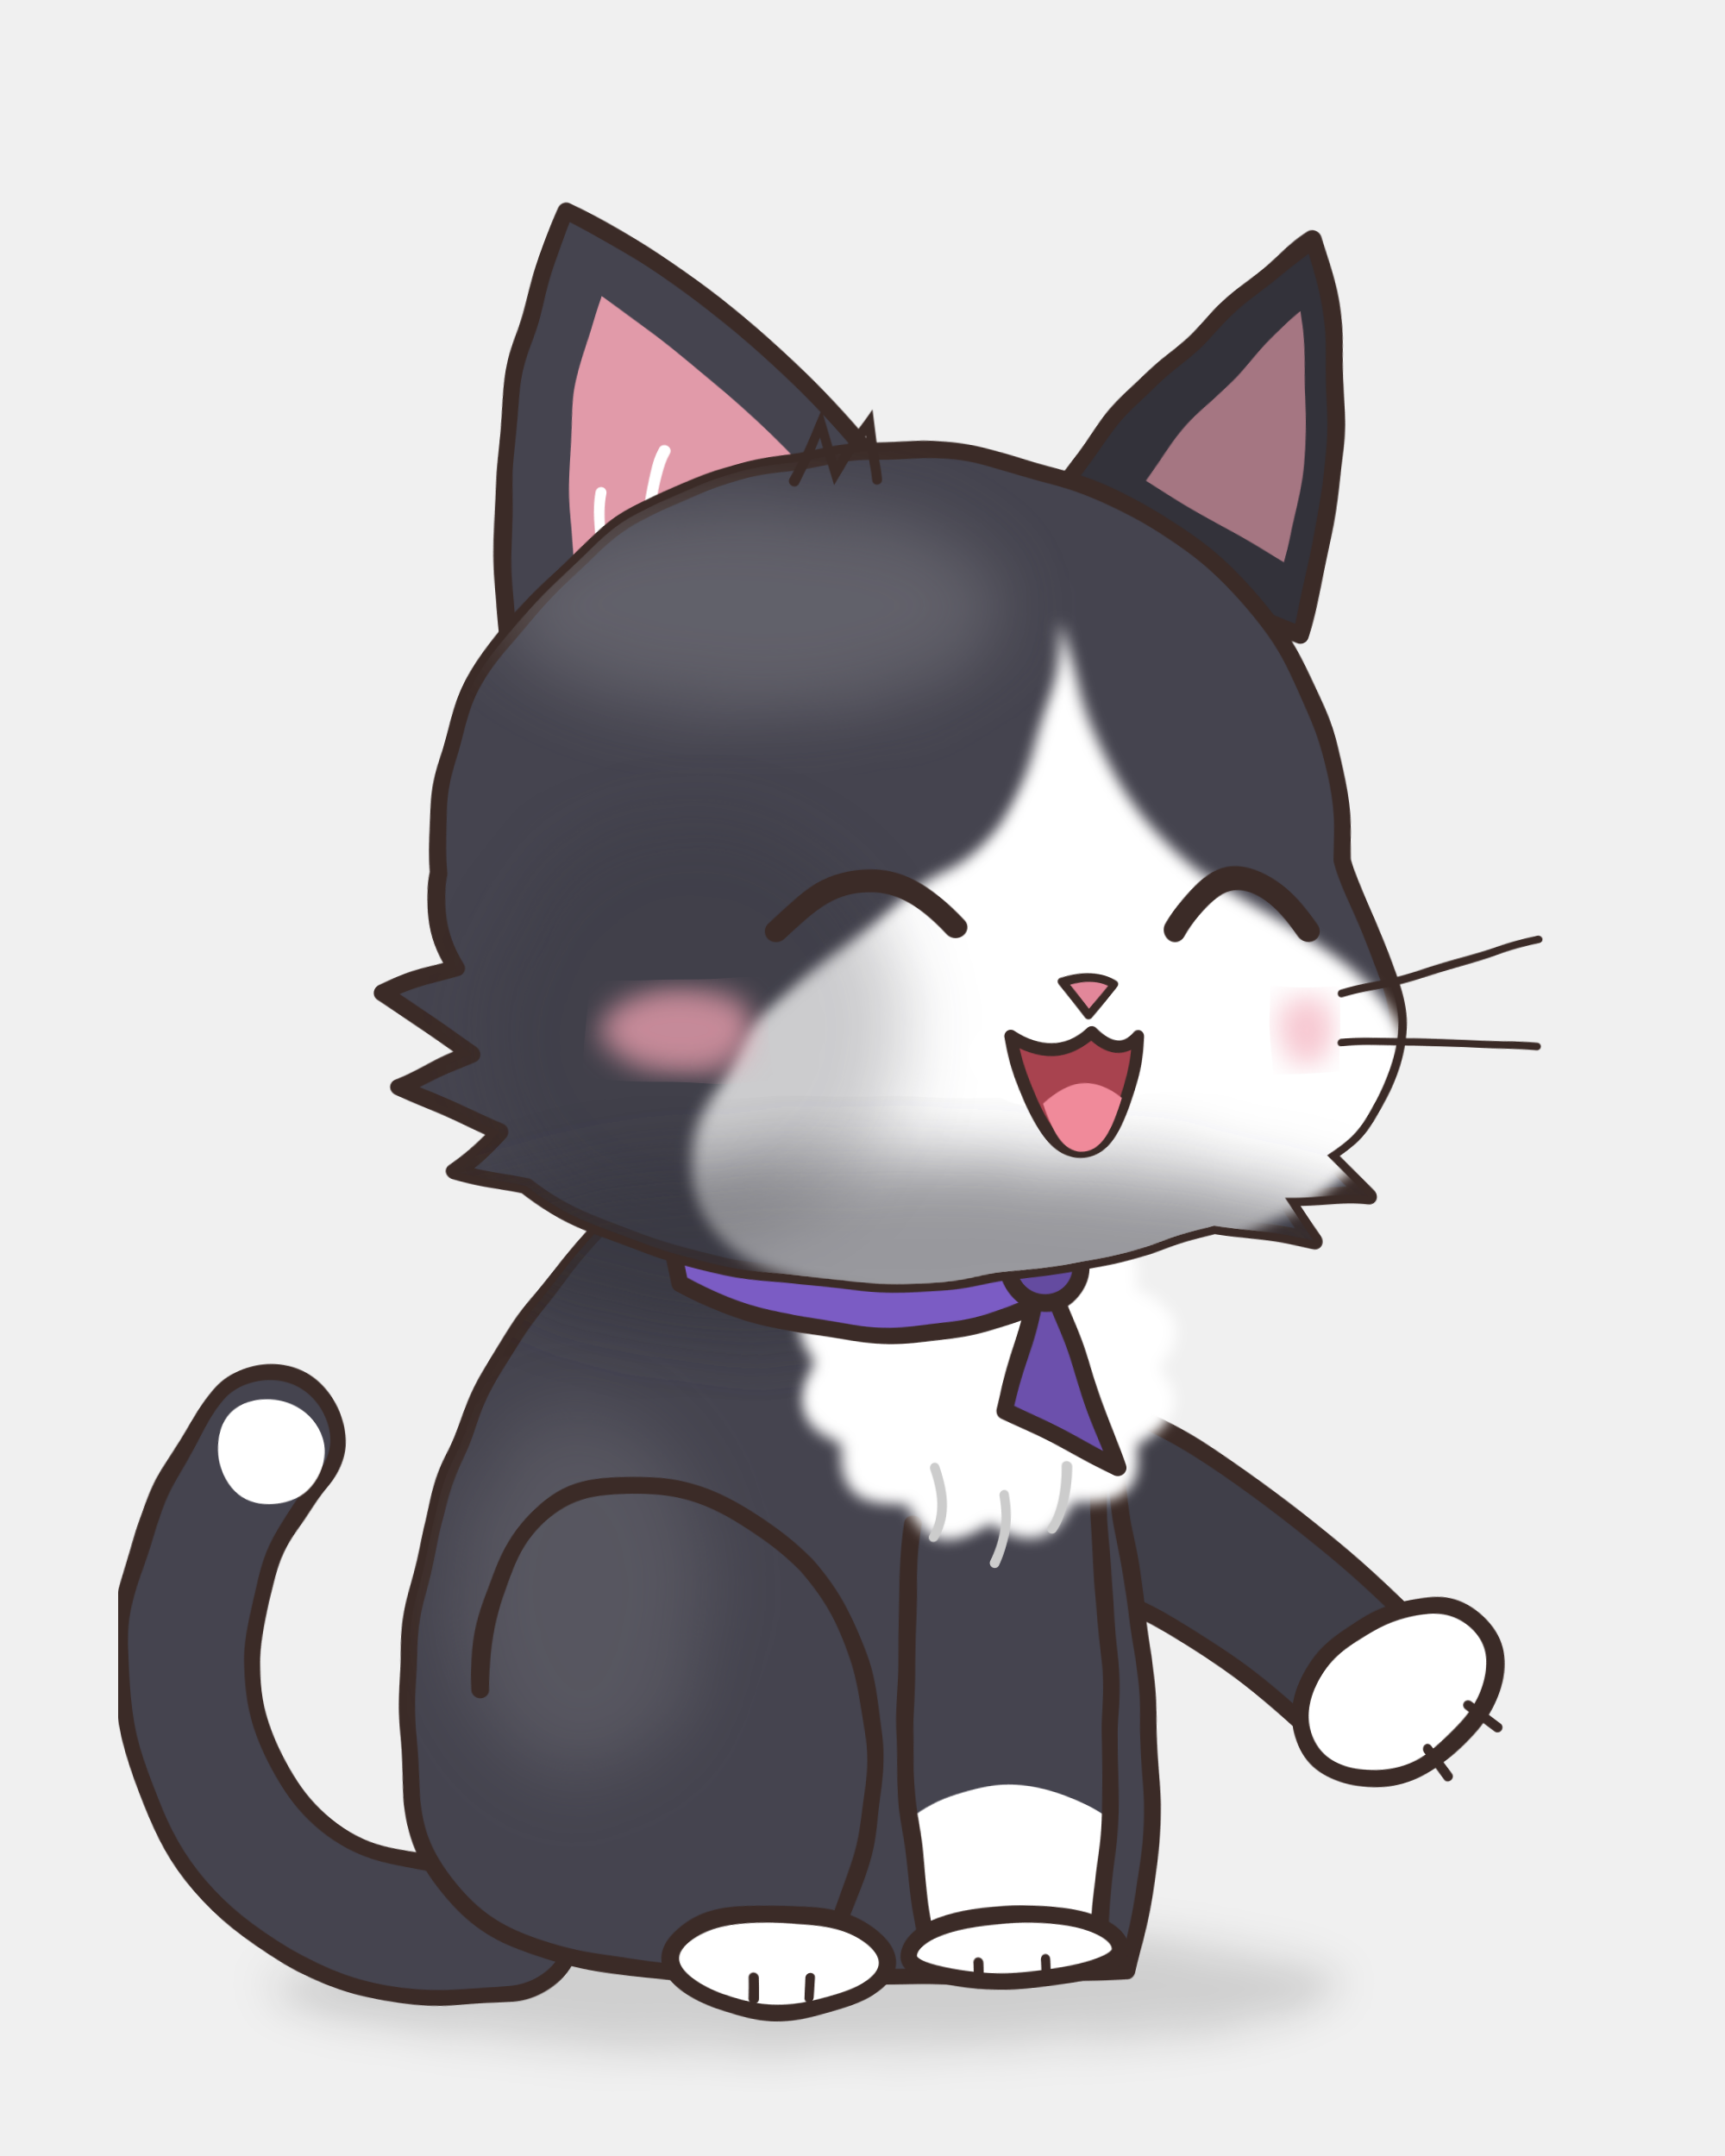
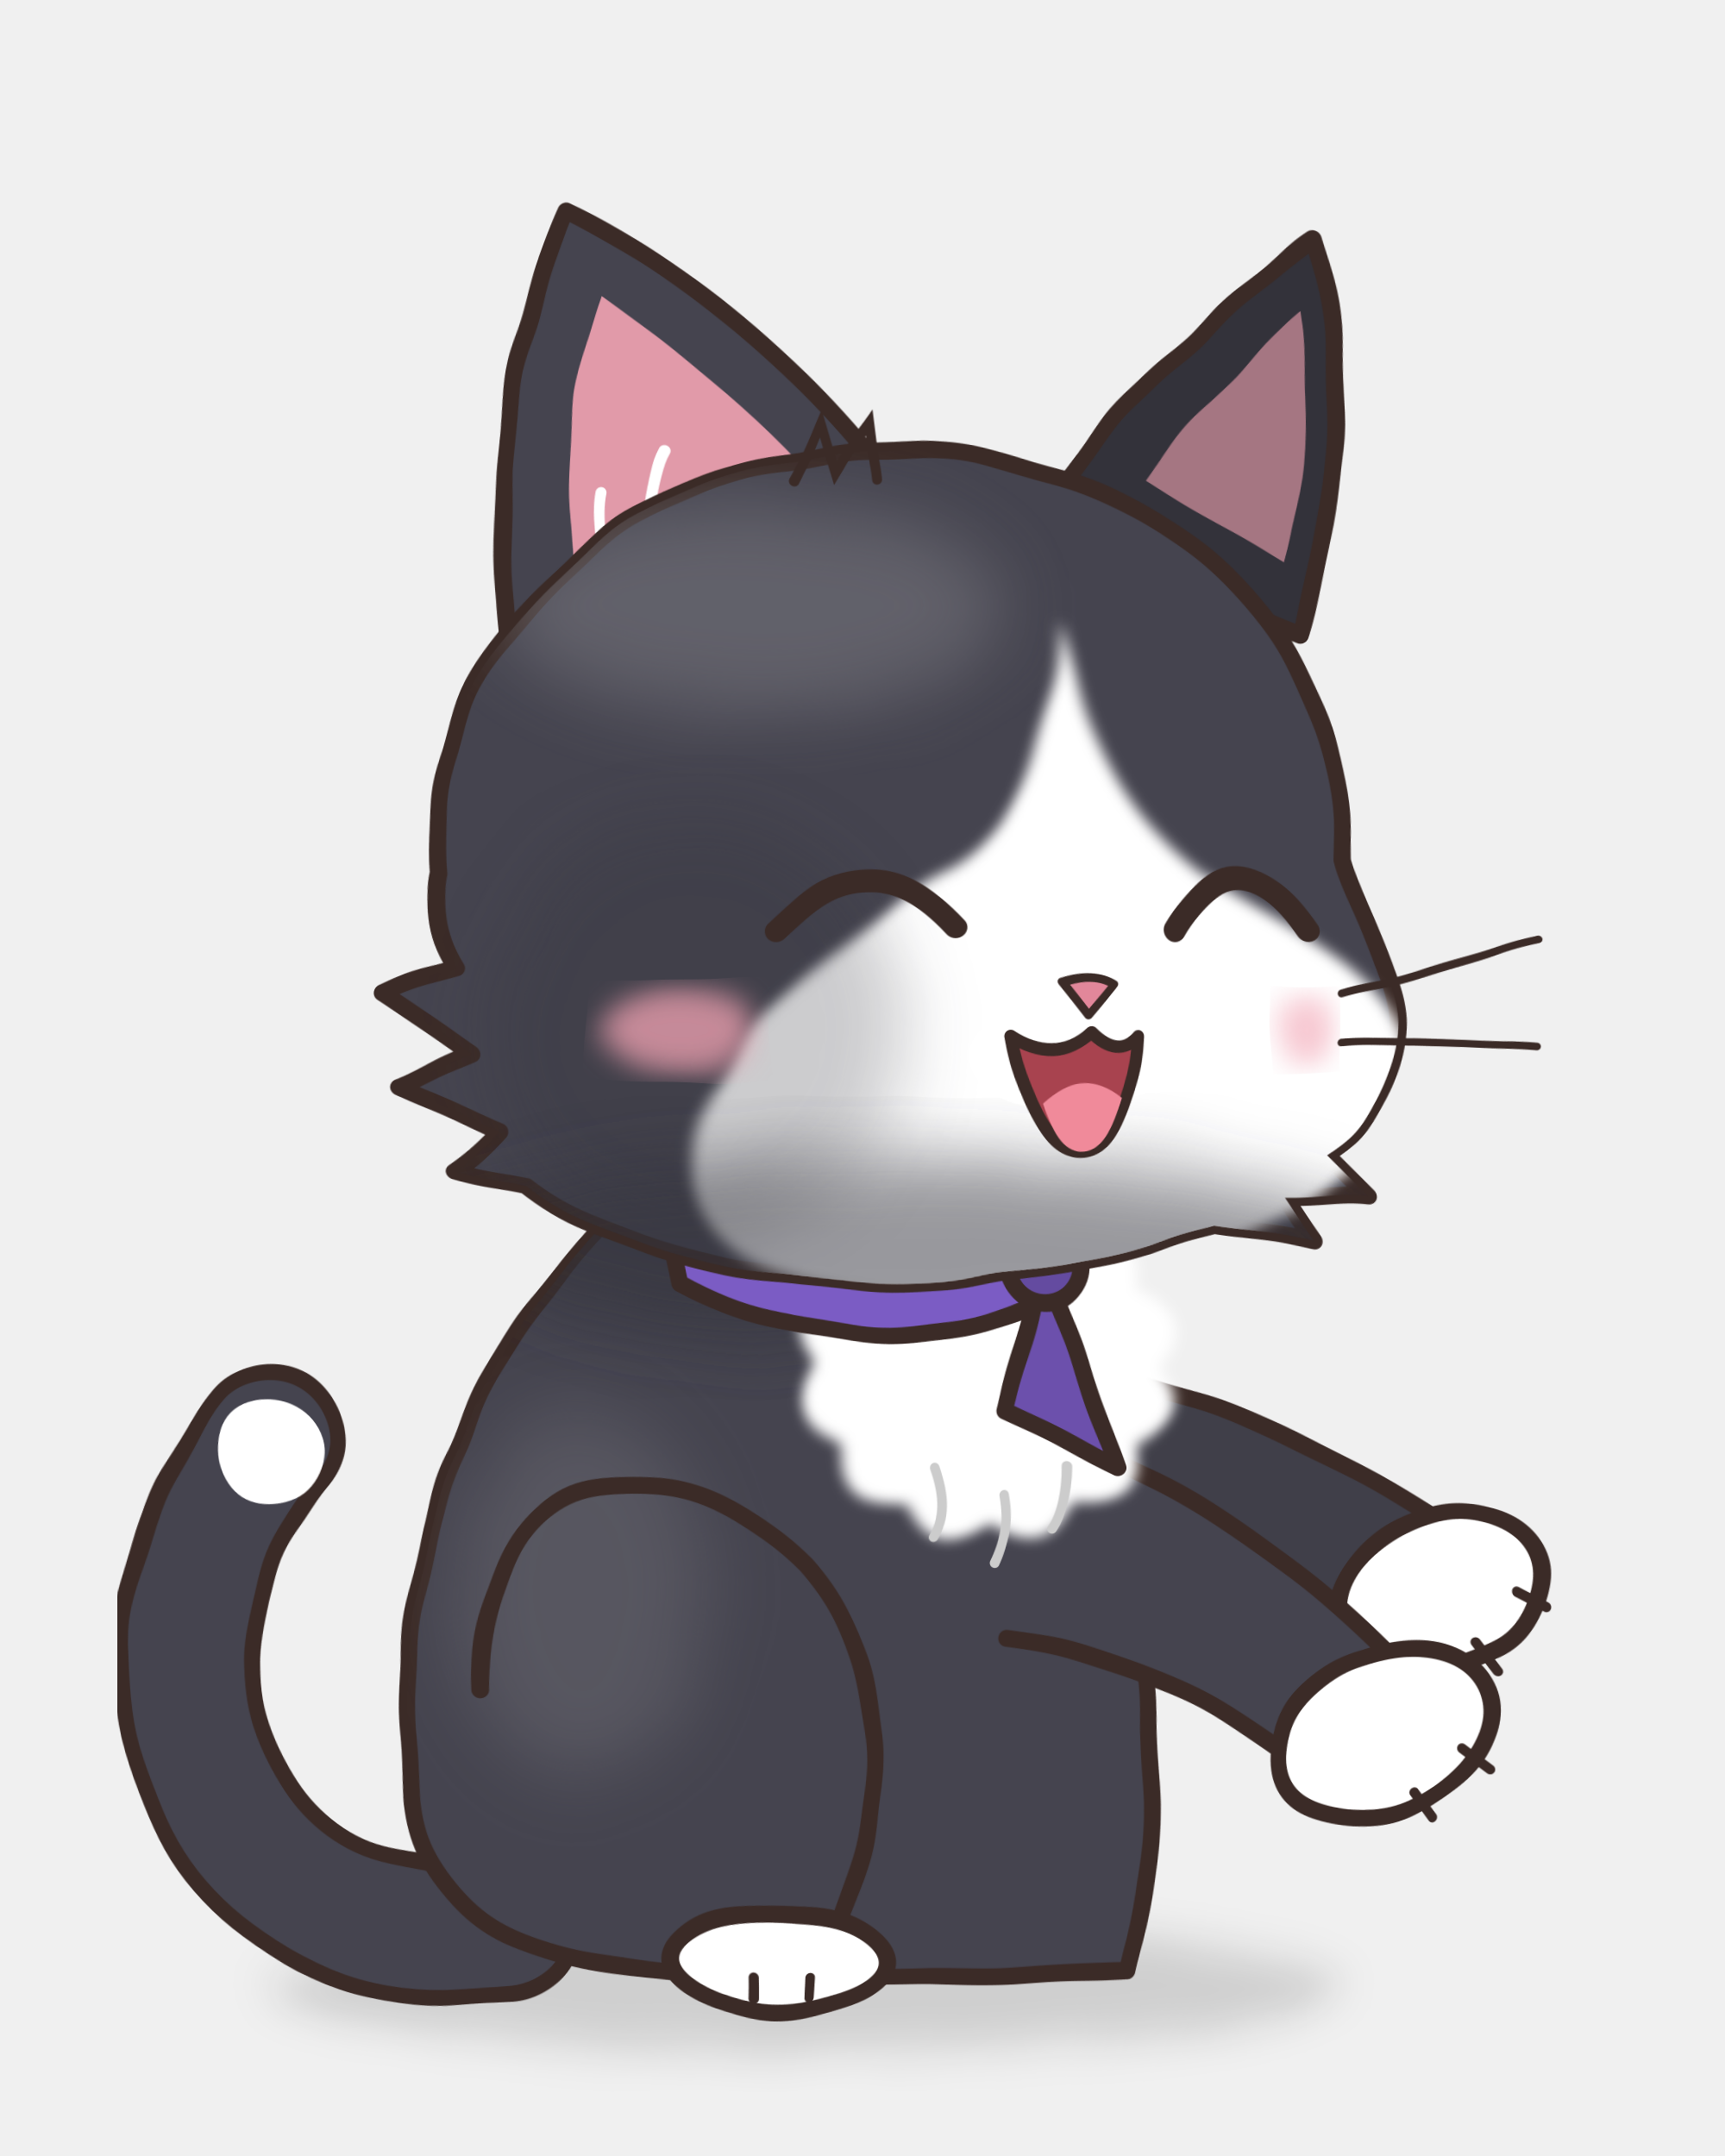
<svg xmlns="http://www.w3.org/2000/svg" viewBox="-104 -252 208 260">
  <defs>
    <filter id="ink" x="-5%" y="-5%" width="110%" height="110%">
      <feTurbulence type="fractalNoise" baseFrequency=".05" numOctaves="2" seed="3" result="n" />
      <feDisplacementMap in="SourceGraphic" in2="n" scale="2.2" />
    </filter>
    <filter id="pencil">
      <feTurbulence type="fractalNoise" baseFrequency="1.1 .35" numOctaves="2" seed="5" />
      <feColorMatrix values="0 0 0 0 .25  0 0 0 0 .2  0 0 0 0 .18  0 0 0 .22 -.02" />
      <feComposite in2="SourceGraphic" operator="in" />
    </filter>
    <filter id="blur1">
      <feGaussianBlur stdDeviation="1" />
    </filter>
    <filter id="blur2">
      <feGaussianBlur stdDeviation="2" />
    </filter>
    <filter id="blur3" x="-30%" y="-30%" width="160%" height="160%">
      <feGaussianBlur stdDeviation="3" />
    </filter>
    <filter id="blur4" x="-30%" y="-30%" width="160%" height="160%">
      <feGaussianBlur stdDeviation="5" />
    </filter>
  </defs>
  <g transform="translate(0 -150) scale(.85) translate(-120 -94)">
    <defs>
      <clipPath id="hslightblackhappy">
        <path d="M60 98 C58 60 90 38 124 38 C160 38 188 60 188 96 C190 104 196 112 196 120 C196 128 192 134 186 138 L192 144 L180 144 L184 150 L170 148 C164 150 144 156 124 156 C102 156 82 150 72 142 L62 140 L68 134 L54 128 L64 123 L52 115 L62 111 C59 106 59 102 60 98 Z" />
      </clipPath>
      <clipPath id="bslightblackhappy">
        <path d="M100 138 C68 150 52 194 56 228 C58 250 80 256 112 254 L158 254 C164 232 160 196 150 158 Z" />
      </clipPath>
    </defs>
    <g filter="url(#ink)">
      <ellipse cx="112" cy="256" rx="76" ry="9" fill="#000" opacity=".14" filter="url(#blur3)" />
      <path d="M70 248 C22 252 14 204 36 178" stroke="#3b2b27" stroke-width="21" fill="none" stroke-linecap="round" />
      <path d="M70 248 C22 252 14 204 36 178" stroke="#45444f" stroke-width="16.5" fill="none" stroke-linecap="round" />
      <circle cx="36" cy="180" r="7.5" fill="#ffffff" />
-       <path d="M136 166 C160 172 182 188 198 204 L186 222 C172 208 156 198 138 196 Z" stroke="#3b2b27" stroke-width="2.4" stroke-linejoin="round" stroke-linecap="round" fill="#403f49" />
-       <ellipse cx="196" cy="214" rx="15" ry="10.5" stroke="#3b2b27" stroke-width="2.4" stroke-linejoin="round" stroke-linecap="round" fill="#ffffff" transform="rotate(-35 196 214)" />
-       <path d="M200 222 l3 4 M206 216 l4 3" stroke="#3b2b27" stroke-width="1.4" fill="none" stroke-linecap="round" />
+       <path d="M136 166 C160 168 184 178 202 190 L192 210 C176 200 158 194 138 196 Z" stroke="#3b2b27" stroke-width="2.4" stroke-linejoin="round" stroke-linecap="round" fill="#403f49" />
+       <ellipse cx="202" cy="200" rx="15" ry="10.5" stroke="#3b2b27" stroke-width="2.4" stroke-linejoin="round" stroke-linecap="round" fill="#ffffff" transform="rotate(-20 202 200)" />
+       <path d="M207 207 l3 4 M213 200 l4 2" stroke="#3b2b27" stroke-width="1.4" fill="none" stroke-linecap="round" />
      <path d="M100 138 C68 150 52 194 56 228 C58 250 80 256 112 254 L158 254 C164 232 160 196 150 158 Z" stroke="#3b2b27" stroke-width="2.4" stroke-linejoin="round" stroke-linecap="round" fill="#45444f" />
      <g clip-path="url(#bslightblackhappy)">
        <ellipse cx="110" cy="150" rx="44" ry="14" fill="#33323a" opacity=".6" filter="url(#blur4)" />
        <ellipse cx="80" cy="200" rx="18" ry="26" fill="#797880" opacity=".35" filter="url(#blur4)" />
      </g>
      <path d="M66 214 C64 182 92 176 112 196 C126 212 124 240 112 252" fill="none" stroke="#3b2b27" stroke-width="2.4" stroke-linejoin="round" stroke-linecap="round" />
      <ellipse cx="108" cy="252" rx="15" ry="7" stroke="#3b2b27" stroke-width="2.4" stroke-linejoin="round" stroke-linecap="round" fill="#ffffff" />
      <path d="M104 254 v3 M112 254 v3" stroke="#3b2b27" stroke-width="1.4" fill="none" stroke-linecap="round" />
-       <path d="M128 176 C125 206 126 234 129 251 L154 251 C155 232 156 202 152 172 Z" fill="#45444f" />
-       <path d="M127 232 C134 226 148 226 155 232 L154 251 L129 251 Z" fill="#ffffff" />
-       <path d="M127 190 C125 210 126 234 129 251" fill="none" stroke="#3b2b27" stroke-width="2.4" stroke-linejoin="round" stroke-linecap="round" />
-       <path d="M152 172 C156 202 155 232 154 251" fill="none" stroke="#3b2b27" stroke-width="2.4" stroke-linejoin="round" stroke-linecap="round" />
-       <path d="M126 251 C126 244 157 244 157 251 C157 256 126 256 126 251 Z" stroke="#3b2b27" stroke-width="2.4" stroke-linejoin="round" stroke-linecap="round" fill="#ffffff" />
-       <path d="M136 252 v3 M146 252 v3" stroke="#3b2b27" stroke-width="1.4" fill="none" stroke-linecap="round" />
+       <path d="M120 170 C148 176 174 190 194 208 L184 226 C166 212 146 206 124 202 Z" fill="#45444f" />
+       <path d="M136 174 C158 180 178 192 194 208" fill="none" stroke="#3b2b27" stroke-width="2.4" stroke-linejoin="round" stroke-linecap="round" />
+       <path d="M184 226 C170 214 154 208 140 206" fill="none" stroke="#3b2b27" stroke-width="2.4" stroke-linejoin="round" stroke-linecap="round" />
+       <ellipse cx="194" cy="220" rx="16" ry="11" stroke="#3b2b27" stroke-width="2.4" stroke-linejoin="round" stroke-linecap="round" fill="#ffffff" transform="rotate(-25 194 220)" />
+       <path d="M198 228 l3 4 M205 222 l4 3" stroke="#3b2b27" stroke-width="1.4" fill="none" stroke-linecap="round" />
      <path d="M162.0 168.0 Q167.9 175.5 158.8 179.0 Q159.9 188.5 150.0 187.1 Q146.0 196.0 138.0 190.0 Q130.0 196.0 126.0 187.1 Q116.1 188.5 117.2 179.0 Q108.1 175.5 114.0 168.0 Q108.1 160.5 117.2 157.0 Q116.1 147.5 126.0 148.9 Q130.0 140.0 138.0 146.0 Q146.0 140.0 150.0 148.9 Q159.9 147.5 158.8 157.0 Q167.9 160.5 162.0 168.0Z" fill="#ffffff" opacity="1" filter="url(#blur1)" />
      <path d="M130 182 q2 6 0 10 M140 186 q1 6 -1 10 M149 182 q0 6 -2 9" stroke="#cccccc" stroke-width="1.4" fill="none" stroke-linecap="round" />
      <path d="M92 144 Q122 160 150 148 L148 158 Q120 170 94 156 Z" stroke="#3b2b27" stroke-width="2.4" stroke-linejoin="round" stroke-linecap="round" fill="#7b5cc4" />
      <path d="M146 154 L156 182 L140 174 Z" stroke="#3b2b27" stroke-width="2.4" stroke-linejoin="round" stroke-linecap="round" fill="#6c50ac" />
      <circle cx="146" cy="154" r="5" stroke="#3b2b27" stroke-width="2.4" stroke-linejoin="round" stroke-linecap="round" fill="#644ba0" />
      <path d="M144 48 C156 32 170 18 184 8 C189 26 188 46 182 64 Z" stroke="#3b2b27" stroke-width="2.4" stroke-linejoin="round" stroke-linecap="round" fill="#33323a" />
      <path d="M160 42 C168 32 176 24 182 18 C184 32 183 44 180 54 Z" fill="#f2a3b3" opacity=".6" />
      <path d="M72 78 C66 54 68 28 78 4 C98 14 116 30 128 48 Z" stroke="#3b2b27" stroke-width="2.4" stroke-linejoin="round" stroke-linecap="round" fill="#45444f" />
      <path d="M80 66 C77 48 78 30 83 16 C97 26 109 36 118 48 Z" fill="#f2a3b3" opacity=".9" />
      <path d="M90 56 q-1 -12 2 -18 M97 58 q0 -10 4 -15 M84 58 q-2 -9 -1 -14" stroke="#fff" stroke-width="1.6" fill="none" stroke-linecap="round" />
      <path d="M60 98 C58 60 90 38 124 38 C160 38 188 60 188 96 C190 104 196 112 196 120 C196 128 192 134 186 138 L192 144 L180 144 L184 150 L170 148 C164 150 144 156 124 156 C102 156 82 150 72 142 L62 140 L68 134 L54 128 L64 123 L52 115 L62 111 C59 106 59 102 60 98 Z" stroke="#3b2b27" stroke-width="2.4" stroke-linejoin="round" stroke-linecap="round" fill="#45444f" />
      <g clip-path="url(#hslightblackhappy)">
        <path d="M148.031 62 C152.031 80 158.031 90 168.031 98 C180.031 106 198 112 198 128 C194 146 160 158 128 158 C106 158 94 150 96 136 C98 122 120.031 106 133.031 97 C142.031 90 146.031 80 148.031 62 Z" fill="#ffffff" filter="url(#blur1)" />
        <ellipse cx="104" cy="60" rx="36" ry="15" fill="#797880" opacity=".55" filter="url(#blur4)" />
        <ellipse cx="96" cy="120" rx="30" ry="30" fill="#33323a" opacity=".25" filter="url(#blur4)" />
        <ellipse cx="124" cy="152" rx="70" ry="14" fill="#33323a" opacity=".5" filter="url(#blur4)" />
      </g>
      <path d="M110 42 l4 -8 l2 7 l5 -7 l1 8" stroke="#3b2b27" stroke-width="1.4" fill="none" stroke-linecap="round" />
      <path d="M107.65 106 Q120.65 92 133.65 106" stroke="#3b2b27" fill="none" stroke-linecap="round" stroke-linejoin="round" stroke-width="3.2" />
      <path d="M164.329 106 Q173.737 92 183.146 106" stroke="#3b2b27" fill="none" stroke-linecap="round" stroke-linejoin="round" stroke-width="3.2" />
      <ellipse cx="93.954" cy="120" rx="11" ry="6" fill="#f2a3b3" opacity=".75" filter="url(#blur2)" />
      <ellipse cx="182.868" cy="120" rx="4" ry="5" fill="#f2a3b3" opacity=".6" filter="url(#blur2)" />
      <ellipse cx="144.031" cy="124" rx="9" ry="6.5" fill="#ffffff" opacity=".9" />
      <ellipse cx="158.031" cy="124" rx="6" ry="6" fill="#ffffff" opacity=".9" />
      <path d="M148.031 113 Q152.031 111 155.031 113 L151.531 117.5 Z" fill="#e2879a" stroke="#3b2b27" stroke-width="1.2" stroke-linejoin="round" />
      <path d="M141.031 121 Q147.031 125 152.031 120 Q156.031 124 159.031 121 Q158.031 137 151.031 137 Q144.031 137 141.031 121 Z" fill="#a8434f" stroke="#3b2b27" stroke-width="1.8" stroke-linejoin="round" />
      <path d="M145.031 130 Q151.031 125 157.031 130 Q155.031 137 151.031 137 Q147.031 137 145.031 130 Z" fill="#f08a9a" />
      <path d="M188 115 q14 -3.2 28 -7.6" stroke="#3b2b27" stroke-width="1.1" fill="none" stroke-linecap="round" />
      <path d="M188 122 q14 -0.4 28 0.8" stroke="#3b2b27" stroke-width="1.1" fill="none" stroke-linecap="round" />
      <g transform="translate(6 0)" />
    </g>
  </g>
</svg>
